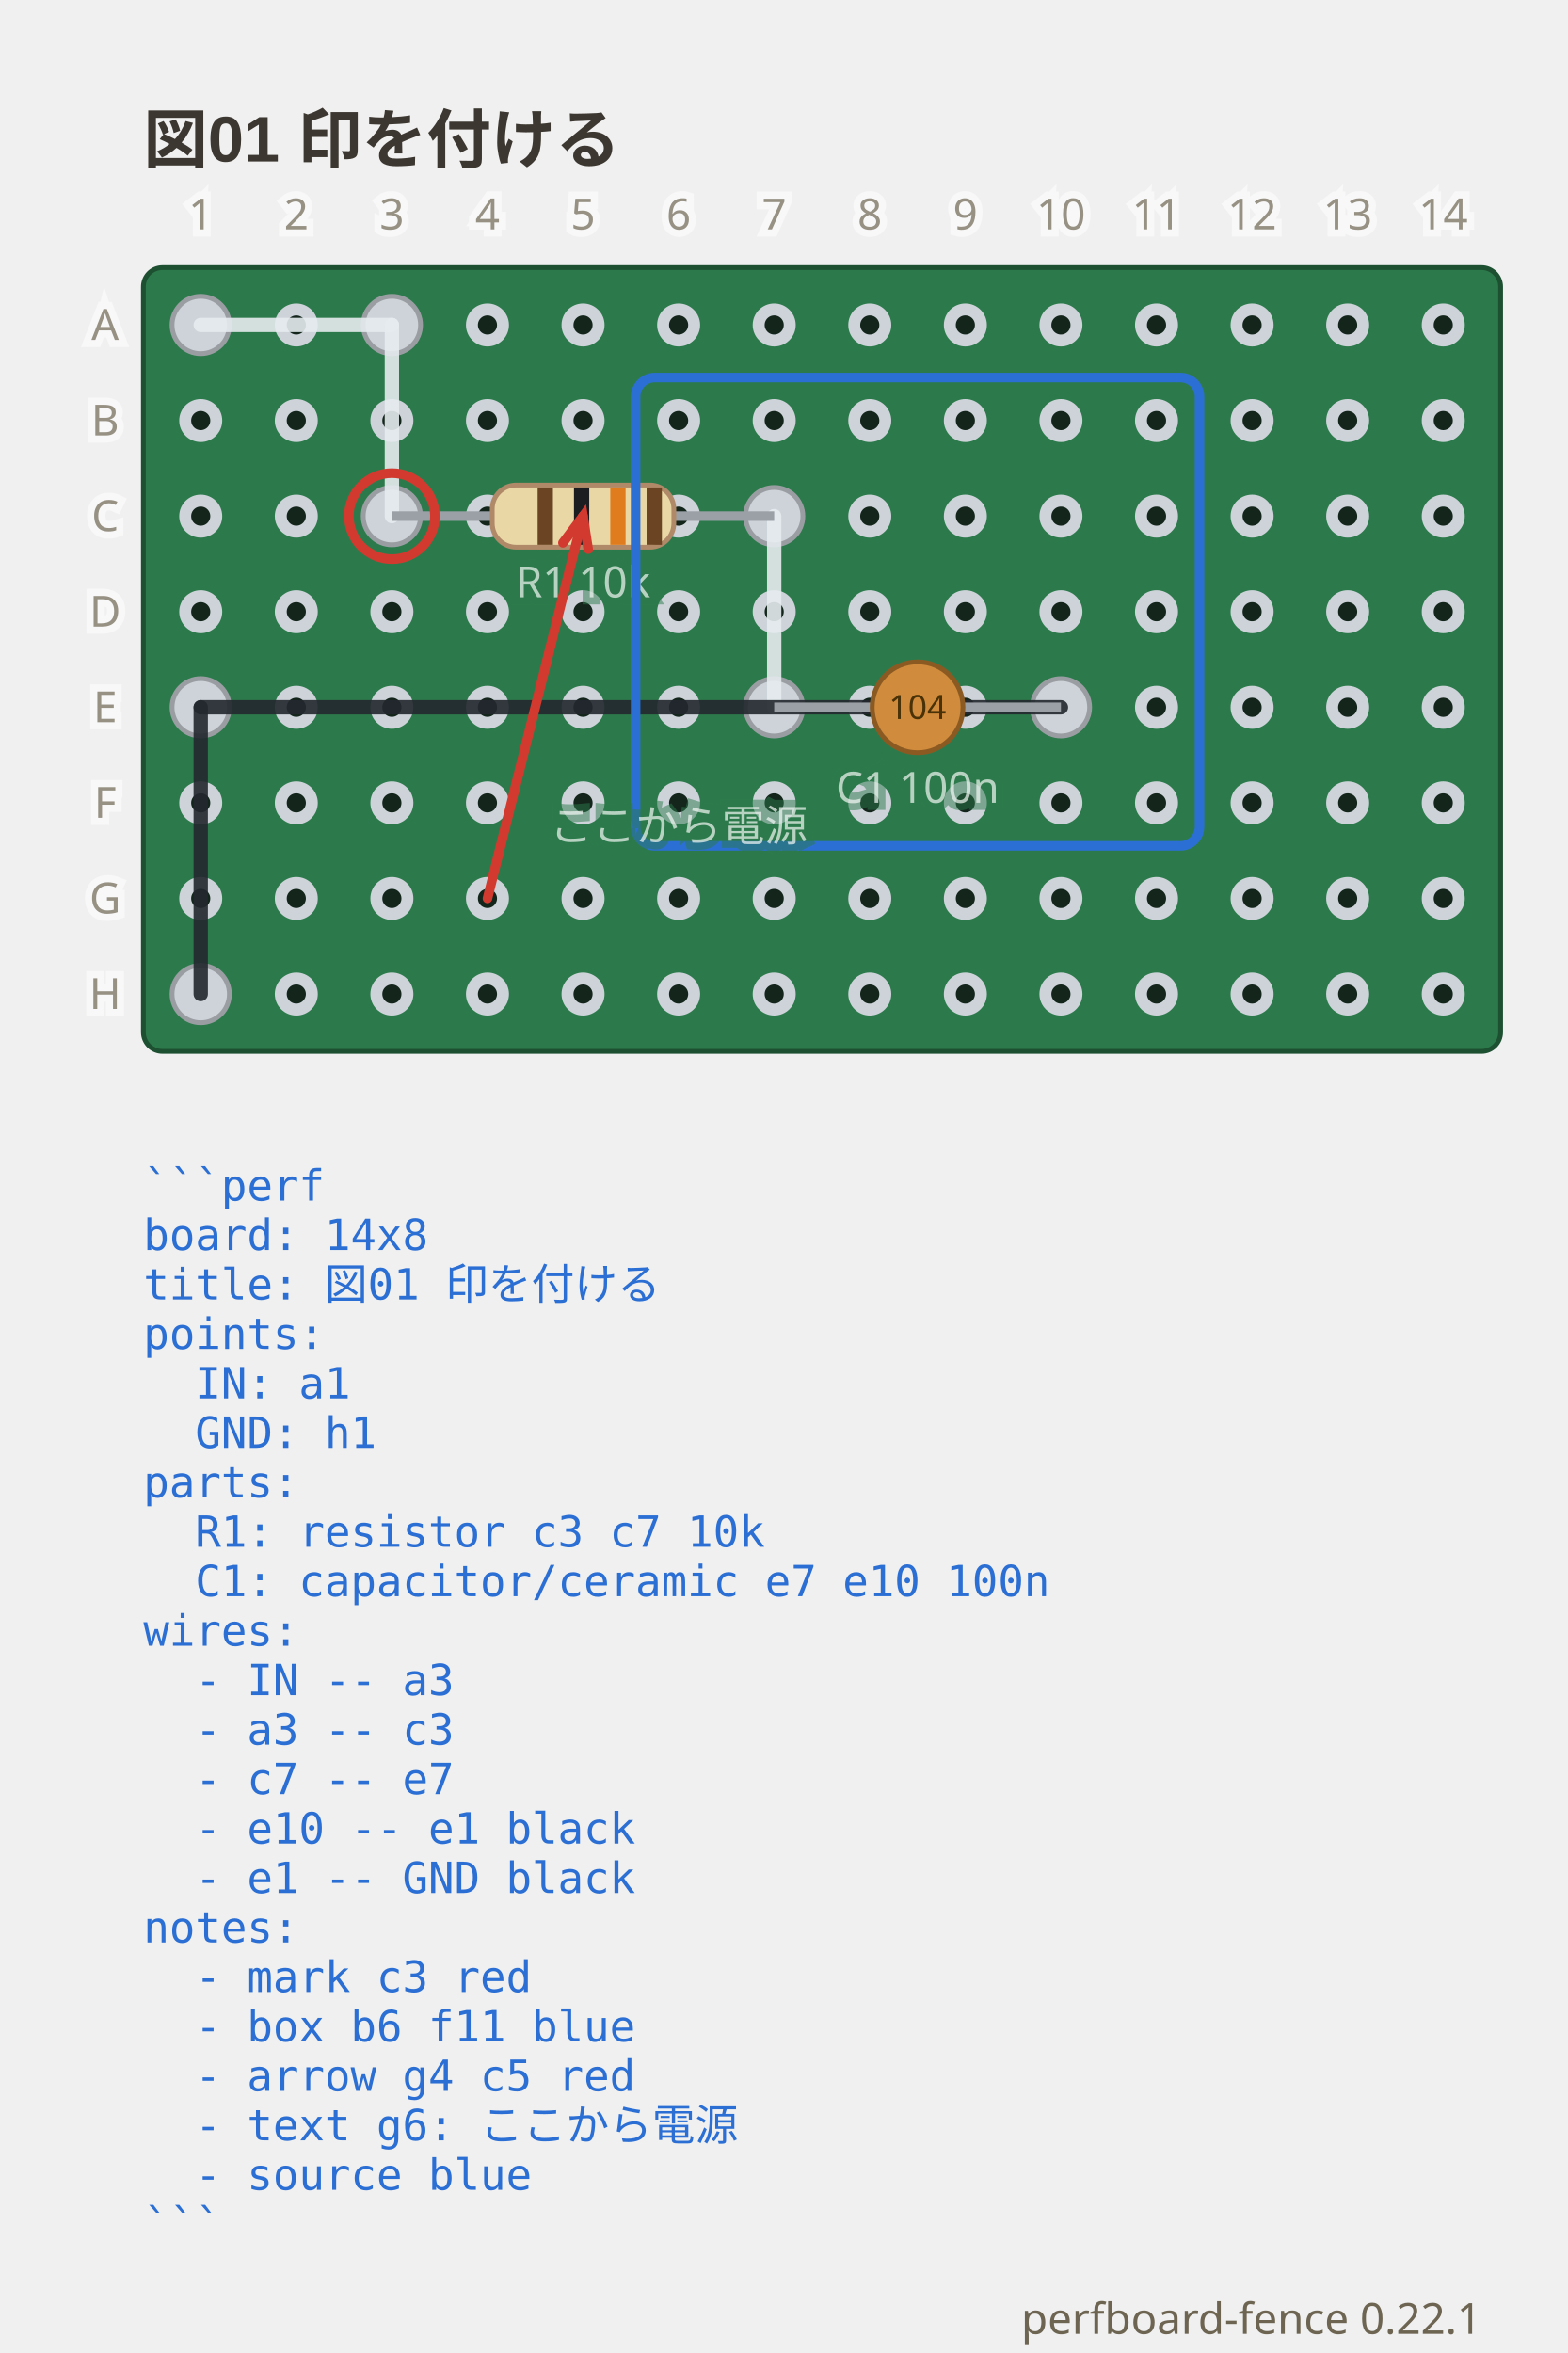
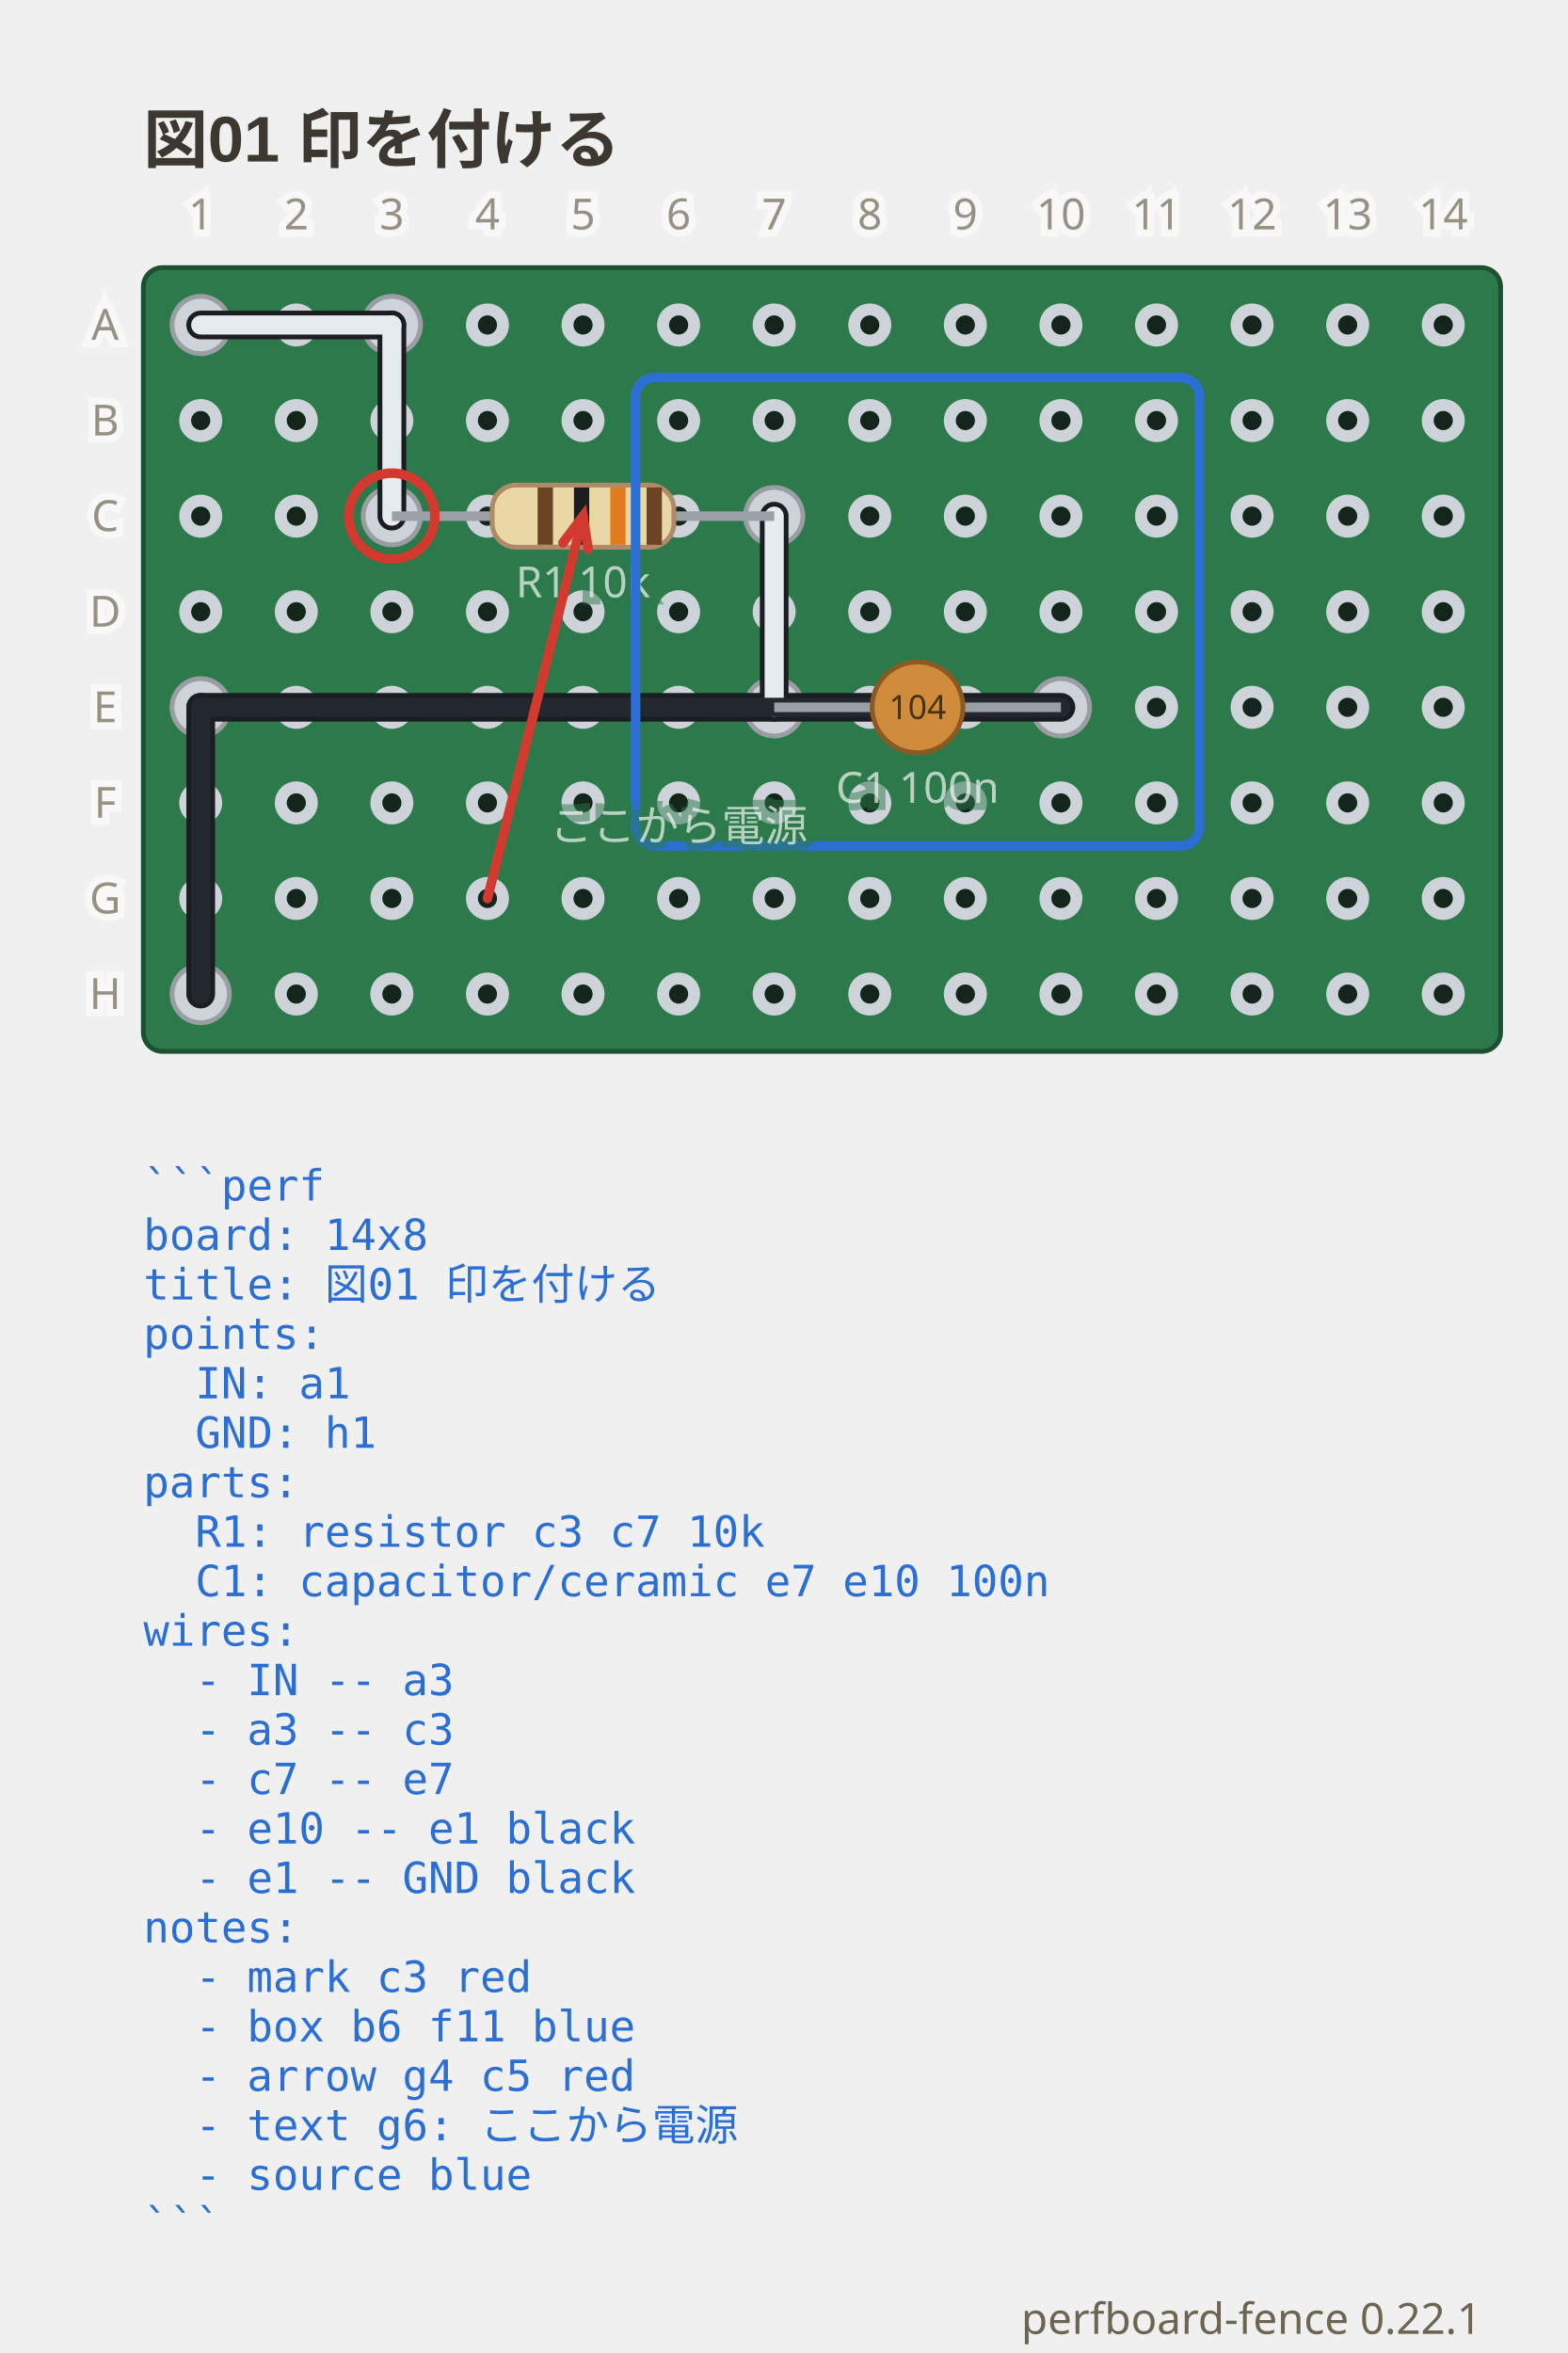
<svg xmlns="http://www.w3.org/2000/svg" viewBox="0 0 328 492.35" width="328" height="492.35" data-perfboard-fence="0.22.1" role="img">
  <text x="30" y="34" text-anchor="start" font-family="'Segoe UI', 'Helvetica Neue', Arial, 'Noto Sans', 'Hiragino Sans', 'Yu Gothic UI', 'Noto Sans CJK JP', sans-serif" fill="#3c3730" font-size="13.5" font-weight="600">図01 印を付ける</text>
  <rect x="30" y="56" width="284" height="164" rx="4" fill="#2c7a4b" stroke="#1d4f31" stroke-width="1" />
  <circle cx="42" cy="68" r="3.25" fill="#14261c" stroke="#cdd3d9" stroke-width="2.5" />
  <circle cx="62" cy="68" r="3.25" fill="#14261c" stroke="#cdd3d9" stroke-width="2.5" />
  <circle cx="82" cy="68" r="3.25" fill="#14261c" stroke="#cdd3d9" stroke-width="2.5" />
  <circle cx="102" cy="68" r="3.25" fill="#14261c" stroke="#cdd3d9" stroke-width="2.5" />
  <circle cx="122" cy="68" r="3.25" fill="#14261c" stroke="#cdd3d9" stroke-width="2.5" />
  <circle cx="142" cy="68" r="3.25" fill="#14261c" stroke="#cdd3d9" stroke-width="2.5" />
  <circle cx="162" cy="68" r="3.25" fill="#14261c" stroke="#cdd3d9" stroke-width="2.5" />
  <circle cx="182" cy="68" r="3.25" fill="#14261c" stroke="#cdd3d9" stroke-width="2.5" />
  <circle cx="202" cy="68" r="3.25" fill="#14261c" stroke="#cdd3d9" stroke-width="2.5" />
  <circle cx="222" cy="68" r="3.25" fill="#14261c" stroke="#cdd3d9" stroke-width="2.5" />
  <circle cx="242" cy="68" r="3.25" fill="#14261c" stroke="#cdd3d9" stroke-width="2.5" />
  <circle cx="262" cy="68" r="3.25" fill="#14261c" stroke="#cdd3d9" stroke-width="2.5" />
  <circle cx="282" cy="68" r="3.25" fill="#14261c" stroke="#cdd3d9" stroke-width="2.5" />
  <circle cx="302" cy="68" r="3.25" fill="#14261c" stroke="#cdd3d9" stroke-width="2.5" />
  <circle cx="42" cy="88" r="3.25" fill="#14261c" stroke="#cdd3d9" stroke-width="2.5" />
  <circle cx="62" cy="88" r="3.25" fill="#14261c" stroke="#cdd3d9" stroke-width="2.5" />
  <circle cx="82" cy="88" r="3.25" fill="#14261c" stroke="#cdd3d9" stroke-width="2.5" />
  <circle cx="102" cy="88" r="3.25" fill="#14261c" stroke="#cdd3d9" stroke-width="2.5" />
  <circle cx="122" cy="88" r="3.25" fill="#14261c" stroke="#cdd3d9" stroke-width="2.5" />
  <circle cx="142" cy="88" r="3.25" fill="#14261c" stroke="#cdd3d9" stroke-width="2.5" />
  <circle cx="162" cy="88" r="3.25" fill="#14261c" stroke="#cdd3d9" stroke-width="2.5" />
  <circle cx="182" cy="88" r="3.25" fill="#14261c" stroke="#cdd3d9" stroke-width="2.5" />
  <circle cx="202" cy="88" r="3.25" fill="#14261c" stroke="#cdd3d9" stroke-width="2.5" />
  <circle cx="222" cy="88" r="3.25" fill="#14261c" stroke="#cdd3d9" stroke-width="2.5" />
  <circle cx="242" cy="88" r="3.25" fill="#14261c" stroke="#cdd3d9" stroke-width="2.5" />
  <circle cx="262" cy="88" r="3.25" fill="#14261c" stroke="#cdd3d9" stroke-width="2.5" />
  <circle cx="282" cy="88" r="3.25" fill="#14261c" stroke="#cdd3d9" stroke-width="2.5" />
  <circle cx="302" cy="88" r="3.25" fill="#14261c" stroke="#cdd3d9" stroke-width="2.5" />
  <circle cx="42" cy="108" r="3.25" fill="#14261c" stroke="#cdd3d9" stroke-width="2.5" />
  <circle cx="62" cy="108" r="3.25" fill="#14261c" stroke="#cdd3d9" stroke-width="2.5" />
  <circle cx="82" cy="108" r="3.25" fill="#14261c" stroke="#cdd3d9" stroke-width="2.5" />
  <circle cx="102" cy="108" r="3.25" fill="#14261c" stroke="#cdd3d9" stroke-width="2.5" />
  <circle cx="122" cy="108" r="3.25" fill="#14261c" stroke="#cdd3d9" stroke-width="2.5" />
  <circle cx="142" cy="108" r="3.25" fill="#14261c" stroke="#cdd3d9" stroke-width="2.5" />
  <circle cx="162" cy="108" r="3.25" fill="#14261c" stroke="#cdd3d9" stroke-width="2.5" />
  <circle cx="182" cy="108" r="3.25" fill="#14261c" stroke="#cdd3d9" stroke-width="2.5" />
  <circle cx="202" cy="108" r="3.25" fill="#14261c" stroke="#cdd3d9" stroke-width="2.5" />
  <circle cx="222" cy="108" r="3.25" fill="#14261c" stroke="#cdd3d9" stroke-width="2.5" />
  <circle cx="242" cy="108" r="3.25" fill="#14261c" stroke="#cdd3d9" stroke-width="2.5" />
  <circle cx="262" cy="108" r="3.25" fill="#14261c" stroke="#cdd3d9" stroke-width="2.5" />
  <circle cx="282" cy="108" r="3.25" fill="#14261c" stroke="#cdd3d9" stroke-width="2.5" />
  <circle cx="302" cy="108" r="3.25" fill="#14261c" stroke="#cdd3d9" stroke-width="2.5" />
  <circle cx="42" cy="128" r="3.25" fill="#14261c" stroke="#cdd3d9" stroke-width="2.5" />
  <circle cx="62" cy="128" r="3.25" fill="#14261c" stroke="#cdd3d9" stroke-width="2.5" />
  <circle cx="82" cy="128" r="3.25" fill="#14261c" stroke="#cdd3d9" stroke-width="2.5" />
  <circle cx="102" cy="128" r="3.25" fill="#14261c" stroke="#cdd3d9" stroke-width="2.5" />
  <circle cx="122" cy="128" r="3.25" fill="#14261c" stroke="#cdd3d9" stroke-width="2.5" />
  <circle cx="142" cy="128" r="3.25" fill="#14261c" stroke="#cdd3d9" stroke-width="2.5" />
  <circle cx="162" cy="128" r="3.25" fill="#14261c" stroke="#cdd3d9" stroke-width="2.5" />
  <circle cx="182" cy="128" r="3.25" fill="#14261c" stroke="#cdd3d9" stroke-width="2.5" />
  <circle cx="202" cy="128" r="3.25" fill="#14261c" stroke="#cdd3d9" stroke-width="2.5" />
  <circle cx="222" cy="128" r="3.25" fill="#14261c" stroke="#cdd3d9" stroke-width="2.5" />
  <circle cx="242" cy="128" r="3.25" fill="#14261c" stroke="#cdd3d9" stroke-width="2.5" />
  <circle cx="262" cy="128" r="3.25" fill="#14261c" stroke="#cdd3d9" stroke-width="2.5" />
  <circle cx="282" cy="128" r="3.25" fill="#14261c" stroke="#cdd3d9" stroke-width="2.5" />
  <circle cx="302" cy="128" r="3.25" fill="#14261c" stroke="#cdd3d9" stroke-width="2.5" />
  <circle cx="42" cy="148" r="3.25" fill="#14261c" stroke="#cdd3d9" stroke-width="2.5" />
  <circle cx="62" cy="148" r="3.25" fill="#14261c" stroke="#cdd3d9" stroke-width="2.5" />
  <circle cx="82" cy="148" r="3.25" fill="#14261c" stroke="#cdd3d9" stroke-width="2.5" />
  <circle cx="102" cy="148" r="3.25" fill="#14261c" stroke="#cdd3d9" stroke-width="2.5" />
  <circle cx="122" cy="148" r="3.25" fill="#14261c" stroke="#cdd3d9" stroke-width="2.5" />
  <circle cx="142" cy="148" r="3.25" fill="#14261c" stroke="#cdd3d9" stroke-width="2.5" />
  <circle cx="162" cy="148" r="3.25" fill="#14261c" stroke="#cdd3d9" stroke-width="2.5" />
  <circle cx="182" cy="148" r="3.25" fill="#14261c" stroke="#cdd3d9" stroke-width="2.5" />
  <circle cx="202" cy="148" r="3.25" fill="#14261c" stroke="#cdd3d9" stroke-width="2.5" />
  <circle cx="222" cy="148" r="3.25" fill="#14261c" stroke="#cdd3d9" stroke-width="2.5" />
  <circle cx="242" cy="148" r="3.25" fill="#14261c" stroke="#cdd3d9" stroke-width="2.5" />
  <circle cx="262" cy="148" r="3.25" fill="#14261c" stroke="#cdd3d9" stroke-width="2.5" />
  <circle cx="282" cy="148" r="3.25" fill="#14261c" stroke="#cdd3d9" stroke-width="2.5" />
  <circle cx="302" cy="148" r="3.25" fill="#14261c" stroke="#cdd3d9" stroke-width="2.5" />
  <circle cx="42" cy="168" r="3.25" fill="#14261c" stroke="#cdd3d9" stroke-width="2.5" />
  <circle cx="62" cy="168" r="3.25" fill="#14261c" stroke="#cdd3d9" stroke-width="2.5" />
  <circle cx="82" cy="168" r="3.25" fill="#14261c" stroke="#cdd3d9" stroke-width="2.5" />
  <circle cx="102" cy="168" r="3.25" fill="#14261c" stroke="#cdd3d9" stroke-width="2.5" />
  <circle cx="122" cy="168" r="3.25" fill="#14261c" stroke="#cdd3d9" stroke-width="2.5" />
  <circle cx="142" cy="168" r="3.25" fill="#14261c" stroke="#cdd3d9" stroke-width="2.5" />
  <circle cx="162" cy="168" r="3.25" fill="#14261c" stroke="#cdd3d9" stroke-width="2.5" />
  <circle cx="182" cy="168" r="3.25" fill="#14261c" stroke="#cdd3d9" stroke-width="2.5" />
  <circle cx="202" cy="168" r="3.25" fill="#14261c" stroke="#cdd3d9" stroke-width="2.5" />
  <circle cx="222" cy="168" r="3.25" fill="#14261c" stroke="#cdd3d9" stroke-width="2.5" />
  <circle cx="242" cy="168" r="3.25" fill="#14261c" stroke="#cdd3d9" stroke-width="2.5" />
  <circle cx="262" cy="168" r="3.25" fill="#14261c" stroke="#cdd3d9" stroke-width="2.5" />
  <circle cx="282" cy="168" r="3.25" fill="#14261c" stroke="#cdd3d9" stroke-width="2.5" />
  <circle cx="302" cy="168" r="3.25" fill="#14261c" stroke="#cdd3d9" stroke-width="2.5" />
  <circle cx="42" cy="188" r="3.25" fill="#14261c" stroke="#cdd3d9" stroke-width="2.5" />
  <circle cx="62" cy="188" r="3.25" fill="#14261c" stroke="#cdd3d9" stroke-width="2.5" />
  <circle cx="82" cy="188" r="3.25" fill="#14261c" stroke="#cdd3d9" stroke-width="2.5" />
  <circle cx="102" cy="188" r="3.25" fill="#14261c" stroke="#cdd3d9" stroke-width="2.5" />
  <circle cx="122" cy="188" r="3.25" fill="#14261c" stroke="#cdd3d9" stroke-width="2.5" />
  <circle cx="142" cy="188" r="3.25" fill="#14261c" stroke="#cdd3d9" stroke-width="2.5" />
  <circle cx="162" cy="188" r="3.25" fill="#14261c" stroke="#cdd3d9" stroke-width="2.5" />
  <circle cx="182" cy="188" r="3.25" fill="#14261c" stroke="#cdd3d9" stroke-width="2.5" />
  <circle cx="202" cy="188" r="3.25" fill="#14261c" stroke="#cdd3d9" stroke-width="2.5" />
  <circle cx="222" cy="188" r="3.25" fill="#14261c" stroke="#cdd3d9" stroke-width="2.5" />
  <circle cx="242" cy="188" r="3.25" fill="#14261c" stroke="#cdd3d9" stroke-width="2.5" />
  <circle cx="262" cy="188" r="3.25" fill="#14261c" stroke="#cdd3d9" stroke-width="2.5" />
  <circle cx="282" cy="188" r="3.25" fill="#14261c" stroke="#cdd3d9" stroke-width="2.5" />
  <circle cx="302" cy="188" r="3.25" fill="#14261c" stroke="#cdd3d9" stroke-width="2.5" />
  <circle cx="42" cy="208" r="3.25" fill="#14261c" stroke="#cdd3d9" stroke-width="2.5" />
  <circle cx="62" cy="208" r="3.25" fill="#14261c" stroke="#cdd3d9" stroke-width="2.5" />
  <circle cx="82" cy="208" r="3.25" fill="#14261c" stroke="#cdd3d9" stroke-width="2.5" />
  <circle cx="102" cy="208" r="3.25" fill="#14261c" stroke="#cdd3d9" stroke-width="2.5" />
  <circle cx="122" cy="208" r="3.25" fill="#14261c" stroke="#cdd3d9" stroke-width="2.5" />
  <circle cx="142" cy="208" r="3.25" fill="#14261c" stroke="#cdd3d9" stroke-width="2.5" />
  <circle cx="162" cy="208" r="3.25" fill="#14261c" stroke="#cdd3d9" stroke-width="2.5" />
  <circle cx="182" cy="208" r="3.25" fill="#14261c" stroke="#cdd3d9" stroke-width="2.5" />
  <circle cx="202" cy="208" r="3.25" fill="#14261c" stroke="#cdd3d9" stroke-width="2.5" />
  <circle cx="222" cy="208" r="3.25" fill="#14261c" stroke="#cdd3d9" stroke-width="2.5" />
  <circle cx="242" cy="208" r="3.25" fill="#14261c" stroke="#cdd3d9" stroke-width="2.5" />
  <circle cx="262" cy="208" r="3.25" fill="#14261c" stroke="#cdd3d9" stroke-width="2.5" />
  <circle cx="282" cy="208" r="3.25" fill="#14261c" stroke="#cdd3d9" stroke-width="2.5" />
  <circle cx="302" cy="208" r="3.25" fill="#14261c" stroke="#cdd3d9" stroke-width="2.5" />
  <circle cx="82" cy="108" r="6" fill="#cdd3d9" stroke="#9a9ea3" stroke-width="1" />
  <circle cx="162" cy="108" r="6" fill="#cdd3d9" stroke="#9a9ea3" stroke-width="1" />
  <circle cx="162" cy="148" r="6" fill="#cdd3d9" stroke="#9a9ea3" stroke-width="1" />
  <circle cx="222" cy="148" r="6" fill="#cdd3d9" stroke="#9a9ea3" stroke-width="1" />
  <circle cx="42" cy="68" r="6" fill="#cdd3d9" stroke="#9a9ea3" stroke-width="1" />
  <circle cx="82" cy="68" r="6" fill="#cdd3d9" stroke="#9a9ea3" stroke-width="1" />
  <circle cx="42" cy="148" r="6" fill="#cdd3d9" stroke="#9a9ea3" stroke-width="1" />
  <circle cx="42" cy="208" r="6" fill="#cdd3d9" stroke="#9a9ea3" stroke-width="1" />
-   <line x1="42" y1="68" x2="82" y2="68" stroke="#e6ebef" stroke-width="3" stroke-linecap="round" stroke-opacity="0.9" />
-   <line x1="82" y1="68" x2="82" y2="108" stroke="#e6ebef" stroke-width="3" stroke-linecap="round" stroke-opacity="0.9" />
-   <line x1="162" y1="108" x2="162" y2="148" stroke="#e6ebef" stroke-width="3" stroke-linecap="round" stroke-opacity="0.9" />
-   <line x1="222" y1="148" x2="42" y2="148" stroke="#23272e" stroke-width="3" stroke-linecap="round" stroke-opacity="0.9" />
-   <line x1="42" y1="148" x2="42" y2="208" stroke="#23272e" stroke-width="3" stroke-linecap="round" stroke-opacity="0.9" />
+   <line x1="42" y1="68" x2="82" y2="68" class="cf-wire-outline" stroke="#1b1d21" stroke-width="6" stroke-linecap="round" pointer-events="none" />
+   <line x1="82" y1="68" x2="82" y2="108" class="cf-wire-outline" stroke="#1b1d21" stroke-width="6" stroke-linecap="round" pointer-events="none" />
+   <line x1="162" y1="108" x2="162" y2="148" class="cf-wire-outline" stroke="#1b1d21" stroke-width="6" stroke-linecap="round" pointer-events="none" />
+   <line x1="222" y1="148" x2="42" y2="148" class="cf-wire-outline" stroke="#1b1d21" stroke-width="6" stroke-linecap="round" pointer-events="none" />
+   <line x1="42" y1="148" x2="42" y2="208" class="cf-wire-outline" stroke="#1b1d21" stroke-width="6" stroke-linecap="round" pointer-events="none" />
+   <line x1="42" y1="68" x2="82" y2="68" stroke="#e6ebef" stroke-width="4" stroke-linecap="round" stroke-opacity="1" />
+   <line x1="82" y1="68" x2="82" y2="108" stroke="#e6ebef" stroke-width="4" stroke-linecap="round" stroke-opacity="1" />
+   <line x1="162" y1="108" x2="162" y2="148" stroke="#e6ebef" stroke-width="4" stroke-linecap="round" stroke-opacity="1" />
+   <line x1="222" y1="148" x2="42" y2="148" stroke="#23272e" stroke-width="4" stroke-linecap="round" stroke-opacity="1" />
+   <line x1="42" y1="148" x2="42" y2="208" stroke="#23272e" stroke-width="4" stroke-linecap="round" stroke-opacity="1" />
  <line x1="82" y1="108" x2="162" y2="108" stroke="#9aa0a6" stroke-width="2" />
  <g transform="translate(122 108) rotate(0)">
    <rect x="-19" y="-6.5" width="38" height="13" rx="5" fill="#e9d8a6" stroke="#b08968" />
    <rect x="-9.5" y="-6" width="3.2" height="12" fill="#6b4423" />
    <rect x="-1.9" y="-6" width="3.2" height="12" fill="#1b1d21" />
    <rect x="5.7" y="-6" width="3.2" height="12" fill="#e07b1e" />
    <rect x="13.3" y="-6" width="3.2" height="12" fill="#6b4423" />
  </g>
  <text x="122" y="124.98" text-anchor="middle" font-family="ui-sans-serif, system-ui, sans-serif" stroke="#2c7a4b" stroke-width="3" fill="#2c7a4b" font-size="9" opacity="0.5" aria-hidden="true">R1 10k</text>
  <text x="122" y="124.98" text-anchor="middle" font-family="ui-sans-serif, system-ui, sans-serif" fill="#f4f8f5" font-size="9" opacity="0.7">R1 10k</text>
  <line x1="162" y1="148" x2="222" y2="148" stroke="#9aa0a6" stroke-width="2" />
  <g transform="translate(192 148) rotate(0)">
    <circle cx="0" cy="0" r="9.5" fill="#d18b3c" stroke="#8a5a22" />
    <text x="0" y="2.45" text-anchor="middle" font-family="ui-sans-serif, system-ui, sans-serif" font-size="7" fill="#4a3208">104</text>
  </g>
  <text x="192" y="167.98" text-anchor="middle" font-family="ui-sans-serif, system-ui, sans-serif" stroke="#2c7a4b" stroke-width="3" fill="#2c7a4b" font-size="9" opacity="0.5" aria-hidden="true">C1 100n</text>
  <text x="192" y="167.98" text-anchor="middle" font-family="ui-sans-serif, system-ui, sans-serif" fill="#f4f8f5" font-size="9" opacity="0.7">C1 100n</text>
  <text x="22" y="68" text-anchor="middle" font-family="ui-sans-serif, system-ui, sans-serif" stroke="#ffffff" stroke-width="3" fill="#ffffff" font-size="9" dominant-baseline="middle" opacity="0.5" aria-hidden="true">A</text>
  <text x="22" y="68" text-anchor="middle" font-family="ui-sans-serif, system-ui, sans-serif" fill="#6d6552" font-size="9" dominant-baseline="middle" opacity="0.7">A</text>
  <text x="22" y="88" text-anchor="middle" font-family="ui-sans-serif, system-ui, sans-serif" stroke="#ffffff" stroke-width="3" fill="#ffffff" font-size="9" dominant-baseline="middle" opacity="0.5" aria-hidden="true">B</text>
  <text x="22" y="88" text-anchor="middle" font-family="ui-sans-serif, system-ui, sans-serif" fill="#6d6552" font-size="9" dominant-baseline="middle" opacity="0.7">B</text>
  <text x="22" y="108" text-anchor="middle" font-family="ui-sans-serif, system-ui, sans-serif" stroke="#ffffff" stroke-width="3" fill="#ffffff" font-size="9" dominant-baseline="middle" opacity="0.5" aria-hidden="true">C</text>
  <text x="22" y="108" text-anchor="middle" font-family="ui-sans-serif, system-ui, sans-serif" fill="#6d6552" font-size="9" dominant-baseline="middle" opacity="0.7">C</text>
  <text x="22" y="128" text-anchor="middle" font-family="ui-sans-serif, system-ui, sans-serif" stroke="#ffffff" stroke-width="3" fill="#ffffff" font-size="9" dominant-baseline="middle" opacity="0.5" aria-hidden="true">D</text>
  <text x="22" y="128" text-anchor="middle" font-family="ui-sans-serif, system-ui, sans-serif" fill="#6d6552" font-size="9" dominant-baseline="middle" opacity="0.7">D</text>
  <text x="22" y="148" text-anchor="middle" font-family="ui-sans-serif, system-ui, sans-serif" stroke="#ffffff" stroke-width="3" fill="#ffffff" font-size="9" dominant-baseline="middle" opacity="0.5" aria-hidden="true">E</text>
  <text x="22" y="148" text-anchor="middle" font-family="ui-sans-serif, system-ui, sans-serif" fill="#6d6552" font-size="9" dominant-baseline="middle" opacity="0.7">E</text>
  <text x="22" y="168" text-anchor="middle" font-family="ui-sans-serif, system-ui, sans-serif" stroke="#ffffff" stroke-width="3" fill="#ffffff" font-size="9" dominant-baseline="middle" opacity="0.5" aria-hidden="true">F</text>
  <text x="22" y="168" text-anchor="middle" font-family="ui-sans-serif, system-ui, sans-serif" fill="#6d6552" font-size="9" dominant-baseline="middle" opacity="0.7">F</text>
  <text x="22" y="188" text-anchor="middle" font-family="ui-sans-serif, system-ui, sans-serif" stroke="#ffffff" stroke-width="3" fill="#ffffff" font-size="9" dominant-baseline="middle" opacity="0.5" aria-hidden="true">G</text>
  <text x="22" y="188" text-anchor="middle" font-family="ui-sans-serif, system-ui, sans-serif" fill="#6d6552" font-size="9" dominant-baseline="middle" opacity="0.7">G</text>
  <text x="22" y="208" text-anchor="middle" font-family="ui-sans-serif, system-ui, sans-serif" stroke="#ffffff" stroke-width="3" fill="#ffffff" font-size="9" dominant-baseline="middle" opacity="0.5" aria-hidden="true">H</text>
  <text x="22" y="208" text-anchor="middle" font-family="ui-sans-serif, system-ui, sans-serif" fill="#6d6552" font-size="9" dominant-baseline="middle" opacity="0.7">H</text>
  <text x="42" y="48" text-anchor="middle" font-family="ui-sans-serif, system-ui, sans-serif" stroke="#ffffff" stroke-width="3" fill="#ffffff" font-size="9" opacity="0.5" aria-hidden="true">1</text>
  <text x="42" y="48" text-anchor="middle" font-family="ui-sans-serif, system-ui, sans-serif" fill="#6d6552" font-size="9" opacity="0.7">1</text>
  <text x="62" y="48" text-anchor="middle" font-family="ui-sans-serif, system-ui, sans-serif" stroke="#ffffff" stroke-width="3" fill="#ffffff" font-size="9" opacity="0.5" aria-hidden="true">2</text>
  <text x="62" y="48" text-anchor="middle" font-family="ui-sans-serif, system-ui, sans-serif" fill="#6d6552" font-size="9" opacity="0.7">2</text>
  <text x="82" y="48" text-anchor="middle" font-family="ui-sans-serif, system-ui, sans-serif" stroke="#ffffff" stroke-width="3" fill="#ffffff" font-size="9" opacity="0.5" aria-hidden="true">3</text>
  <text x="82" y="48" text-anchor="middle" font-family="ui-sans-serif, system-ui, sans-serif" fill="#6d6552" font-size="9" opacity="0.7">3</text>
  <text x="102" y="48" text-anchor="middle" font-family="ui-sans-serif, system-ui, sans-serif" stroke="#ffffff" stroke-width="3" fill="#ffffff" font-size="9" opacity="0.5" aria-hidden="true">4</text>
  <text x="102" y="48" text-anchor="middle" font-family="ui-sans-serif, system-ui, sans-serif" fill="#6d6552" font-size="9" opacity="0.7">4</text>
  <text x="122" y="48" text-anchor="middle" font-family="ui-sans-serif, system-ui, sans-serif" stroke="#ffffff" stroke-width="3" fill="#ffffff" font-size="9" opacity="0.5" aria-hidden="true">5</text>
  <text x="122" y="48" text-anchor="middle" font-family="ui-sans-serif, system-ui, sans-serif" fill="#6d6552" font-size="9" opacity="0.7">5</text>
  <text x="142" y="48" text-anchor="middle" font-family="ui-sans-serif, system-ui, sans-serif" stroke="#ffffff" stroke-width="3" fill="#ffffff" font-size="9" opacity="0.5" aria-hidden="true">6</text>
  <text x="142" y="48" text-anchor="middle" font-family="ui-sans-serif, system-ui, sans-serif" fill="#6d6552" font-size="9" opacity="0.7">6</text>
  <text x="162" y="48" text-anchor="middle" font-family="ui-sans-serif, system-ui, sans-serif" stroke="#ffffff" stroke-width="3" fill="#ffffff" font-size="9" opacity="0.5" aria-hidden="true">7</text>
  <text x="162" y="48" text-anchor="middle" font-family="ui-sans-serif, system-ui, sans-serif" fill="#6d6552" font-size="9" opacity="0.7">7</text>
  <text x="182" y="48" text-anchor="middle" font-family="ui-sans-serif, system-ui, sans-serif" stroke="#ffffff" stroke-width="3" fill="#ffffff" font-size="9" opacity="0.5" aria-hidden="true">8</text>
  <text x="182" y="48" text-anchor="middle" font-family="ui-sans-serif, system-ui, sans-serif" fill="#6d6552" font-size="9" opacity="0.7">8</text>
  <text x="202" y="48" text-anchor="middle" font-family="ui-sans-serif, system-ui, sans-serif" stroke="#ffffff" stroke-width="3" fill="#ffffff" font-size="9" opacity="0.5" aria-hidden="true">9</text>
  <text x="202" y="48" text-anchor="middle" font-family="ui-sans-serif, system-ui, sans-serif" fill="#6d6552" font-size="9" opacity="0.7">9</text>
  <text x="222" y="48" text-anchor="middle" font-family="ui-sans-serif, system-ui, sans-serif" stroke="#ffffff" stroke-width="3" fill="#ffffff" font-size="9" opacity="0.5" aria-hidden="true">10</text>
  <text x="222" y="48" text-anchor="middle" font-family="ui-sans-serif, system-ui, sans-serif" fill="#6d6552" font-size="9" opacity="0.7">10</text>
  <text x="242" y="48" text-anchor="middle" font-family="ui-sans-serif, system-ui, sans-serif" stroke="#ffffff" stroke-width="3" fill="#ffffff" font-size="9" opacity="0.5" aria-hidden="true">11</text>
  <text x="242" y="48" text-anchor="middle" font-family="ui-sans-serif, system-ui, sans-serif" fill="#6d6552" font-size="9" opacity="0.7">11</text>
  <text x="262" y="48" text-anchor="middle" font-family="ui-sans-serif, system-ui, sans-serif" stroke="#ffffff" stroke-width="3" fill="#ffffff" font-size="9" opacity="0.5" aria-hidden="true">12</text>
  <text x="262" y="48" text-anchor="middle" font-family="ui-sans-serif, system-ui, sans-serif" fill="#6d6552" font-size="9" opacity="0.7">12</text>
  <text x="282" y="48" text-anchor="middle" font-family="ui-sans-serif, system-ui, sans-serif" stroke="#ffffff" stroke-width="3" fill="#ffffff" font-size="9" opacity="0.5" aria-hidden="true">13</text>
  <text x="282" y="48" text-anchor="middle" font-family="ui-sans-serif, system-ui, sans-serif" fill="#6d6552" font-size="9" opacity="0.7">13</text>
  <text x="302" y="48" text-anchor="middle" font-family="ui-sans-serif, system-ui, sans-serif" stroke="#ffffff" stroke-width="3" fill="#ffffff" font-size="9" opacity="0.5" aria-hidden="true">14</text>
  <text x="302" y="48" text-anchor="middle" font-family="ui-sans-serif, system-ui, sans-serif" fill="#6d6552" font-size="9" opacity="0.7">14</text>
  <circle cx="82" cy="108" r="9" fill="none" stroke="#d33a2f" stroke-width="2" />
  <rect x="133" y="79" width="118" height="98" rx="4" fill="none" stroke="#2b6fd4" stroke-width="2" />
  <line x1="102" y1="188" x2="122" y2="108" stroke="#d33a2f" stroke-width="2" stroke-linecap="round" />
  <polyline points="117.79,113.59 122,108 123.08,114.92" fill="none" stroke="#d33a2f" stroke-width="2" stroke-linecap="round" />
  <text x="142" y="176" text-anchor="middle" font-family="ui-sans-serif, system-ui, sans-serif" stroke="#2c7a4b" stroke-width="3" fill="#2c7a4b" font-size="9" opacity="0.5" aria-hidden="true">ここから電源</text>
  <text x="142" y="176" text-anchor="middle" font-family="ui-sans-serif, system-ui, sans-serif" fill="#f4f8f5" font-size="9" opacity="0.7">ここから電源</text>
  <text x="30" y="251.2" text-anchor="start" font-family="ui-monospace, 'DejaVu Sans Mono', 'Noto Sans Mono CJK JP', monospace" fill="#2b6fd4" font-size="9" xml:space="preserve">```perf</text>
  <text x="30" y="261.55" text-anchor="start" font-family="ui-monospace, 'DejaVu Sans Mono', 'Noto Sans Mono CJK JP', monospace" fill="#2b6fd4" font-size="9" xml:space="preserve">board: 14x8</text>
  <text x="30" y="271.9" text-anchor="start" font-family="ui-monospace, 'DejaVu Sans Mono', 'Noto Sans Mono CJK JP', monospace" fill="#2b6fd4" font-size="9" xml:space="preserve">title: 図01 印を付ける</text>
  <text x="30" y="282.25" text-anchor="start" font-family="ui-monospace, 'DejaVu Sans Mono', 'Noto Sans Mono CJK JP', monospace" fill="#2b6fd4" font-size="9" xml:space="preserve">points:</text>
  <text x="30" y="292.6" text-anchor="start" font-family="ui-monospace, 'DejaVu Sans Mono', 'Noto Sans Mono CJK JP', monospace" fill="#2b6fd4" font-size="9" xml:space="preserve">  IN: a1</text>
  <text x="30" y="302.95" text-anchor="start" font-family="ui-monospace, 'DejaVu Sans Mono', 'Noto Sans Mono CJK JP', monospace" fill="#2b6fd4" font-size="9" xml:space="preserve">  GND: h1</text>
  <text x="30" y="313.3" text-anchor="start" font-family="ui-monospace, 'DejaVu Sans Mono', 'Noto Sans Mono CJK JP', monospace" fill="#2b6fd4" font-size="9" xml:space="preserve">parts:</text>
  <text x="30" y="323.65" text-anchor="start" font-family="ui-monospace, 'DejaVu Sans Mono', 'Noto Sans Mono CJK JP', monospace" fill="#2b6fd4" font-size="9" xml:space="preserve">  R1: resistor c3 c7 10k</text>
  <text x="30" y="334" text-anchor="start" font-family="ui-monospace, 'DejaVu Sans Mono', 'Noto Sans Mono CJK JP', monospace" fill="#2b6fd4" font-size="9" xml:space="preserve">  C1: capacitor/ceramic e7 e10 100n</text>
  <text x="30" y="344.35" text-anchor="start" font-family="ui-monospace, 'DejaVu Sans Mono', 'Noto Sans Mono CJK JP', monospace" fill="#2b6fd4" font-size="9" xml:space="preserve">wires:</text>
  <text x="30" y="354.7" text-anchor="start" font-family="ui-monospace, 'DejaVu Sans Mono', 'Noto Sans Mono CJK JP', monospace" fill="#2b6fd4" font-size="9" xml:space="preserve">  - IN -- a3</text>
  <text x="30" y="365.05" text-anchor="start" font-family="ui-monospace, 'DejaVu Sans Mono', 'Noto Sans Mono CJK JP', monospace" fill="#2b6fd4" font-size="9" xml:space="preserve">  - a3 -- c3</text>
  <text x="30" y="375.4" text-anchor="start" font-family="ui-monospace, 'DejaVu Sans Mono', 'Noto Sans Mono CJK JP', monospace" fill="#2b6fd4" font-size="9" xml:space="preserve">  - c7 -- e7</text>
  <text x="30" y="385.75" text-anchor="start" font-family="ui-monospace, 'DejaVu Sans Mono', 'Noto Sans Mono CJK JP', monospace" fill="#2b6fd4" font-size="9" xml:space="preserve">  - e10 -- e1 black</text>
  <text x="30" y="396.1" text-anchor="start" font-family="ui-monospace, 'DejaVu Sans Mono', 'Noto Sans Mono CJK JP', monospace" fill="#2b6fd4" font-size="9" xml:space="preserve">  - e1 -- GND black</text>
  <text x="30" y="406.45" text-anchor="start" font-family="ui-monospace, 'DejaVu Sans Mono', 'Noto Sans Mono CJK JP', monospace" fill="#2b6fd4" font-size="9" xml:space="preserve">notes:</text>
  <text x="30" y="416.8" text-anchor="start" font-family="ui-monospace, 'DejaVu Sans Mono', 'Noto Sans Mono CJK JP', monospace" fill="#2b6fd4" font-size="9" xml:space="preserve">  - mark c3 red</text>
  <text x="30" y="427.15" text-anchor="start" font-family="ui-monospace, 'DejaVu Sans Mono', 'Noto Sans Mono CJK JP', monospace" fill="#2b6fd4" font-size="9" xml:space="preserve">  - box b6 f11 blue</text>
  <text x="30" y="437.5" text-anchor="start" font-family="ui-monospace, 'DejaVu Sans Mono', 'Noto Sans Mono CJK JP', monospace" fill="#2b6fd4" font-size="9" xml:space="preserve">  - arrow g4 c5 red</text>
  <text x="30" y="447.85" text-anchor="start" font-family="ui-monospace, 'DejaVu Sans Mono', 'Noto Sans Mono CJK JP', monospace" fill="#2b6fd4" font-size="9" xml:space="preserve">  - text g6: ここから電源</text>
  <text x="30" y="458.2" text-anchor="start" font-family="ui-monospace, 'DejaVu Sans Mono', 'Noto Sans Mono CJK JP', monospace" fill="#2b6fd4" font-size="9" xml:space="preserve">  - source blue</text>
  <text x="30" y="468.55" text-anchor="start" font-family="ui-monospace, 'DejaVu Sans Mono', 'Noto Sans Mono CJK JP', monospace" fill="#2b6fd4" font-size="9" xml:space="preserve">```</text>
  <text x="310" y="488.35" text-anchor="end" font-family="ui-sans-serif, system-ui, sans-serif" fill="#6d6552" font-size="9">perfboard-fence 0.22.1</text>
</svg>
